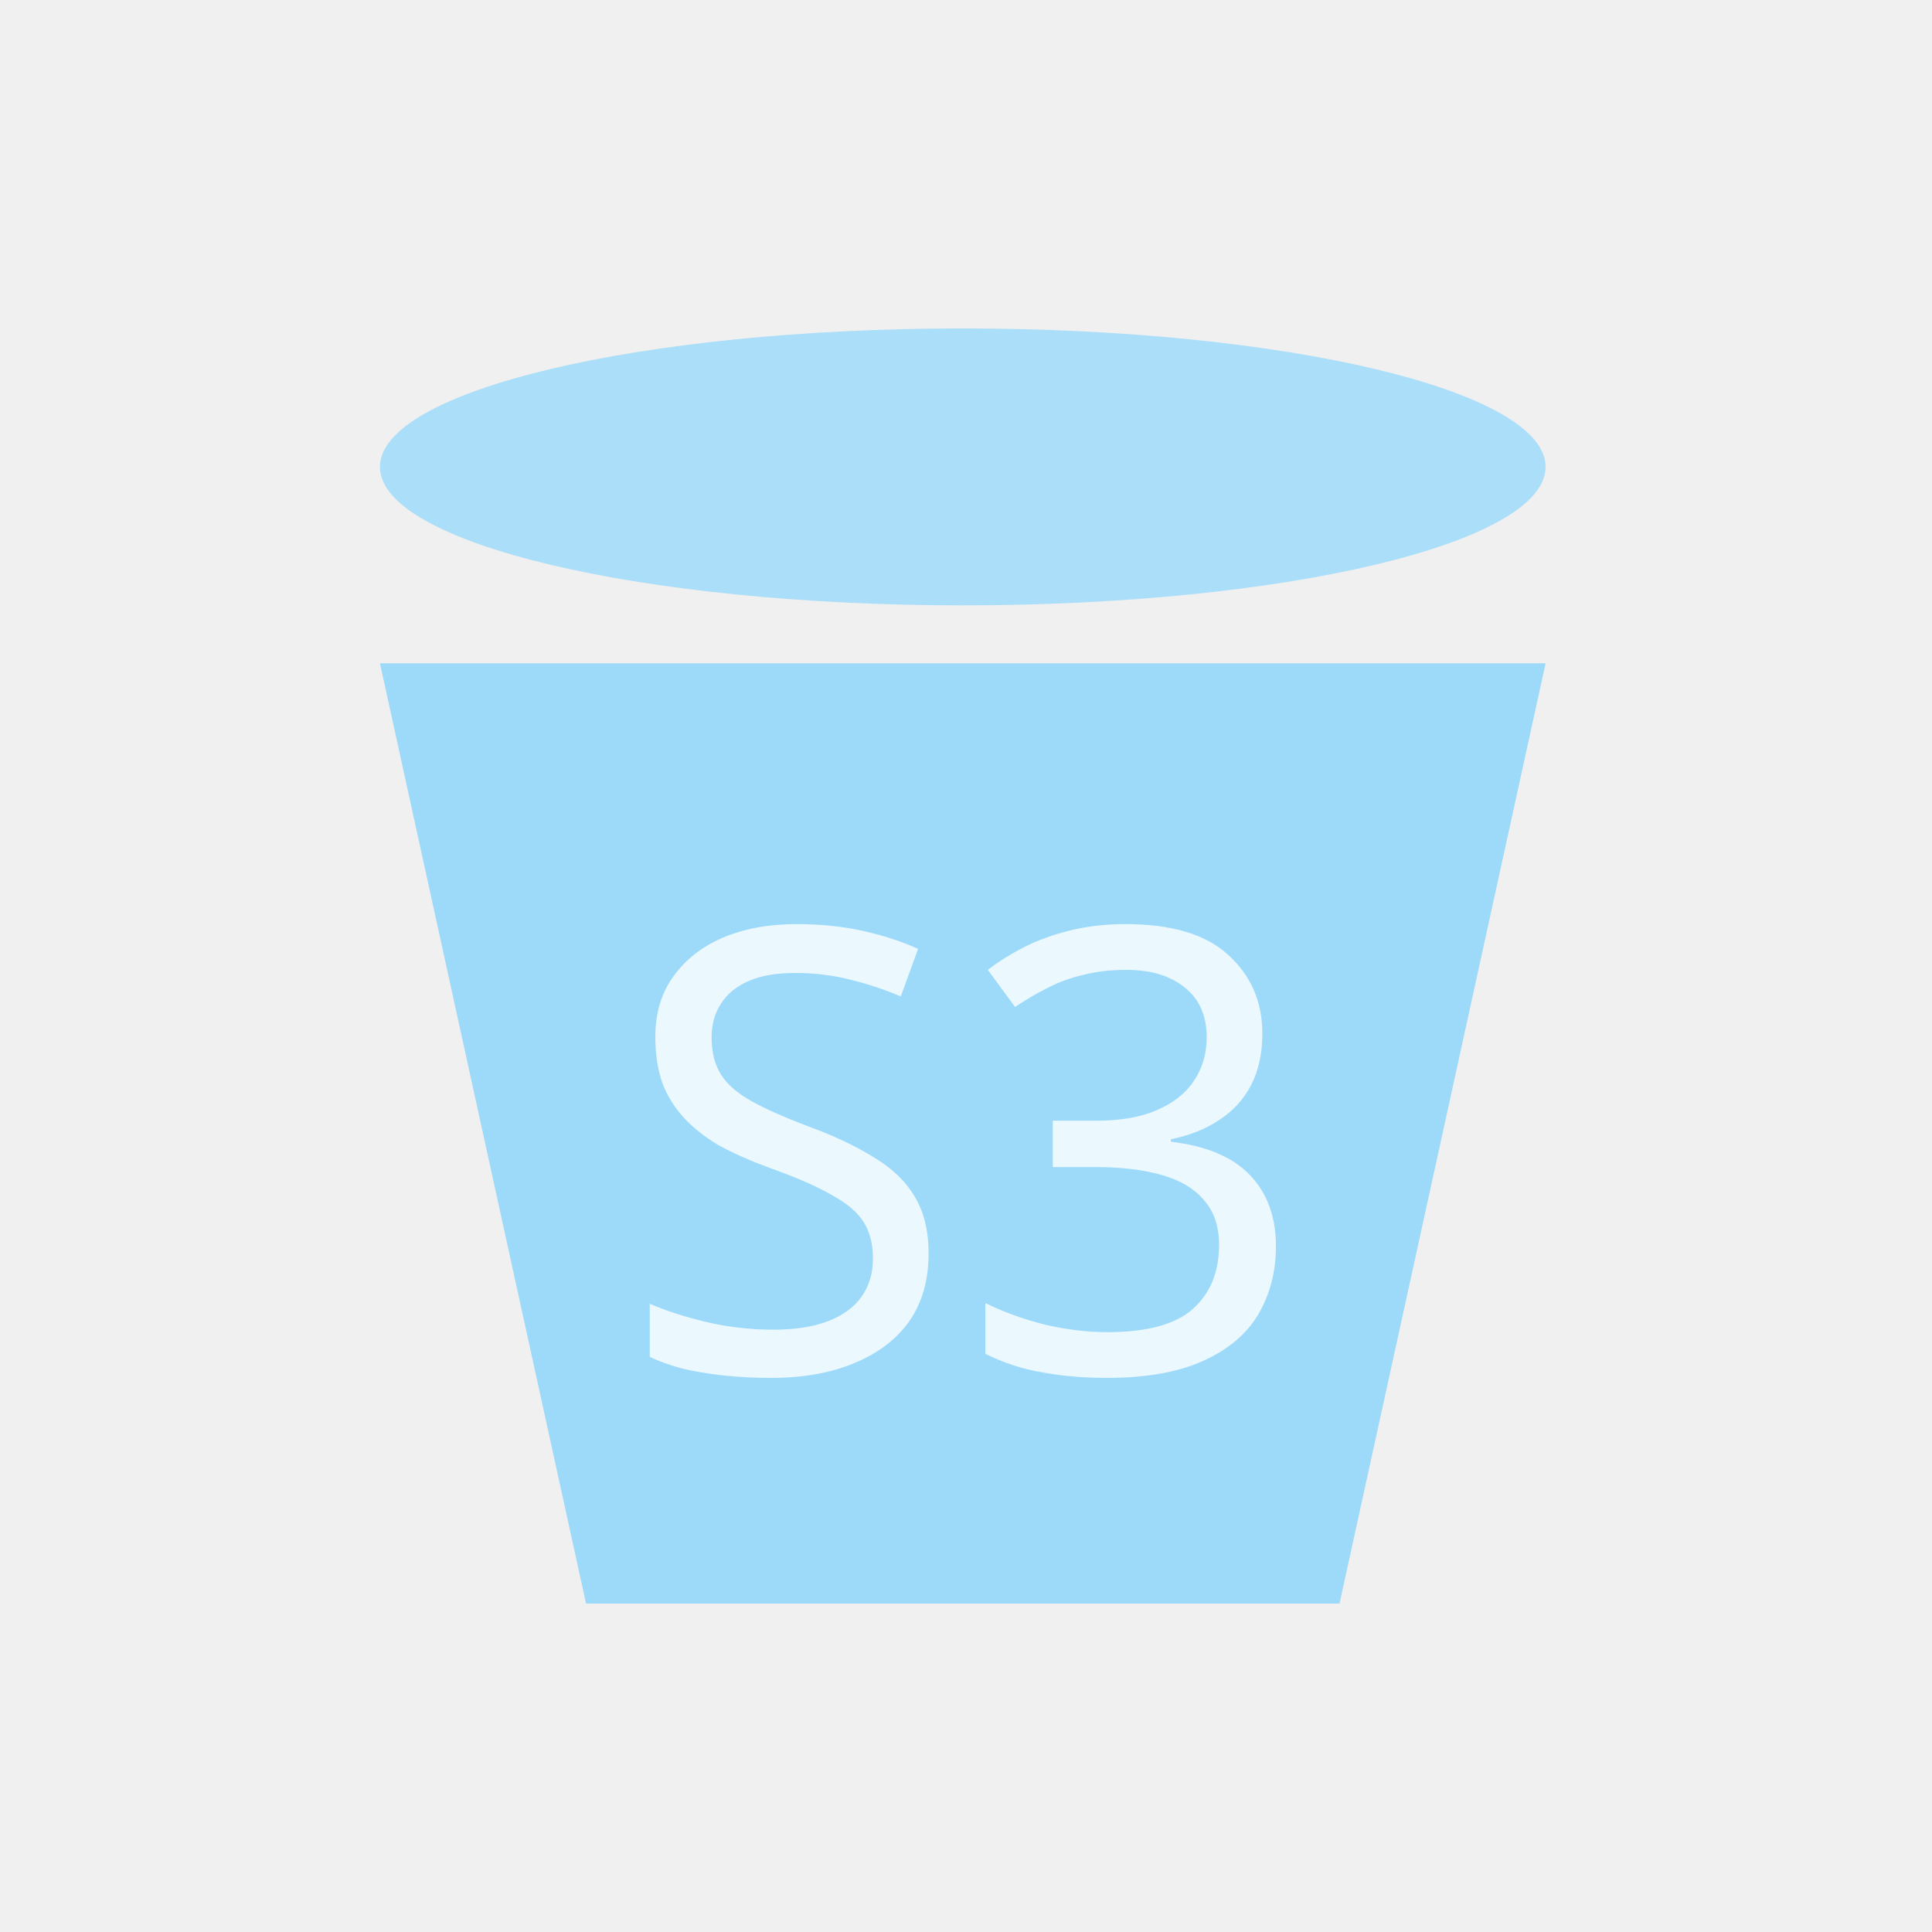
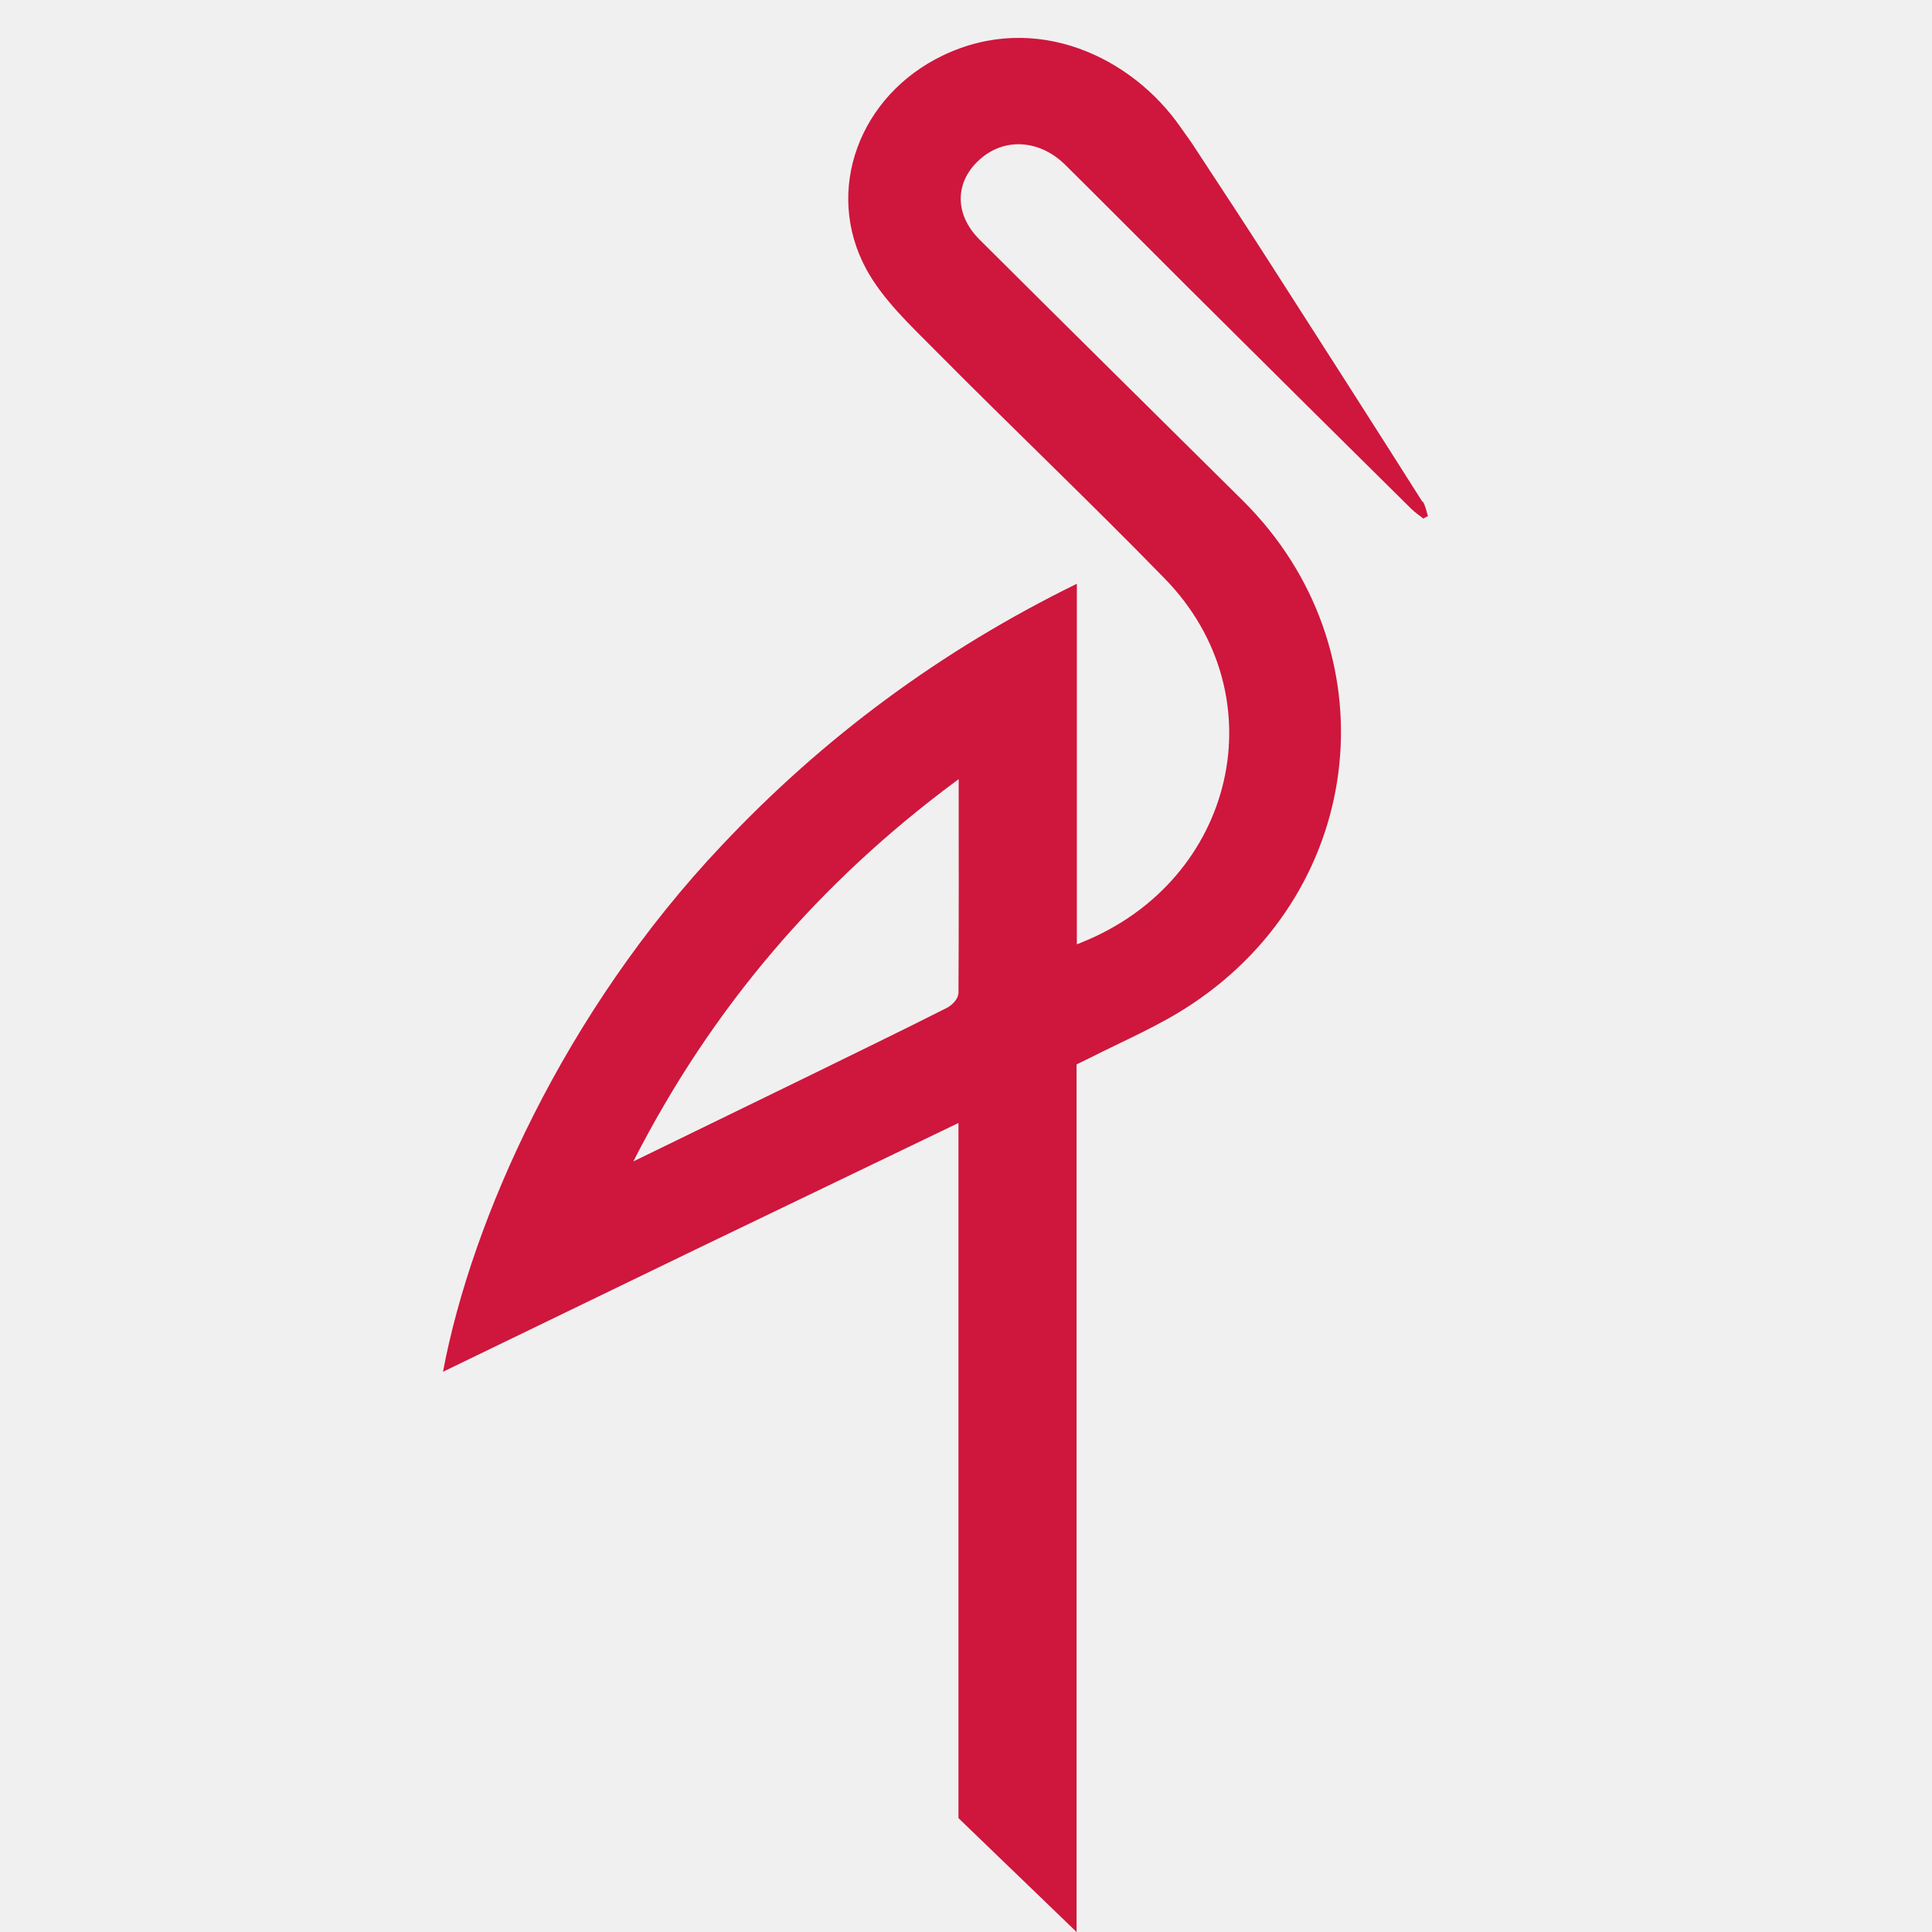
- <svg xmlns="http://www.w3.org/2000/svg" width="300" height="300" viewBox="0 0 300 300" fill="none">
-   <ellipse cx="149.5" cy="72.5" rx="90.5" ry="21.5" fill="#66CCFF" fill-opacity="0.5" />
-   <path d="M59 103H240L208 249H91L59 103Z" fill="#66CCFF" fill-opacity="0.6" />
-   <path d="M144.192 194.664C144.192 198.76 143.2 202.248 141.216 205.128C139.232 207.944 136.384 210.12 132.672 211.656C129.024 213.192 124.704 213.96 119.712 213.96C117.152 213.96 114.688 213.832 112.32 213.576C110.016 213.32 107.904 212.968 105.984 212.52C104.064 212.008 102.368 211.4 100.896 210.696V202.44C103.2 203.464 106.048 204.392 109.44 205.224C112.896 206.056 116.448 206.472 120.096 206.472C123.488 206.472 126.336 206.024 128.64 205.128C130.944 204.232 132.672 202.952 133.824 201.288C134.976 199.624 135.552 197.672 135.552 195.432C135.552 193.192 135.072 191.304 134.112 189.768C133.152 188.232 131.488 186.824 129.12 185.544C126.816 184.2 123.584 182.792 119.424 181.32C116.48 180.232 113.888 179.08 111.648 177.864C109.472 176.584 107.648 175.144 106.176 173.544C104.704 171.944 103.584 170.12 102.816 168.072C102.112 166.024 101.76 163.656 101.76 160.968C101.76 157.32 102.688 154.216 104.544 151.656C106.4 149.032 108.96 147.016 112.224 145.608C115.552 144.2 119.36 143.496 123.648 143.496C127.424 143.496 130.88 143.848 134.016 144.552C137.152 145.256 140 146.184 142.56 147.336L139.872 154.728C137.504 153.704 134.912 152.84 132.096 152.136C129.344 151.432 126.464 151.08 123.456 151.08C120.576 151.08 118.176 151.496 116.256 152.328C114.336 153.16 112.896 154.344 111.936 155.88C110.976 157.352 110.496 159.08 110.496 161.064C110.496 163.368 110.976 165.288 111.936 166.824C112.896 168.36 114.464 169.736 116.64 170.952C118.816 172.168 121.76 173.48 125.472 174.888C129.504 176.36 132.896 177.96 135.648 179.688C138.464 181.352 140.576 183.368 141.984 185.736C143.456 188.104 144.192 191.08 144.192 194.664ZM196.016 160.488C196.016 163.56 195.44 166.216 194.288 168.456C193.136 170.696 191.472 172.52 189.296 173.928C187.184 175.336 184.688 176.328 181.808 176.904V177.288C187.312 177.928 191.408 179.656 194.096 182.472C196.784 185.288 198.128 188.968 198.128 193.512C198.128 197.48 197.2 201.032 195.344 204.168C193.488 207.24 190.608 209.64 186.704 211.368C182.864 213.096 177.904 213.96 171.824 213.96C168.24 213.96 164.912 213.672 161.84 213.096C158.768 212.584 155.824 211.624 153.008 210.216V202.344C155.888 203.752 158.992 204.872 162.32 205.704C165.648 206.472 168.848 206.856 171.92 206.856C178.064 206.856 182.48 205.672 185.168 203.304C187.92 200.872 189.296 197.544 189.296 193.32C189.296 190.44 188.528 188.136 186.992 186.408C185.52 184.616 183.344 183.304 180.464 182.472C177.584 181.64 174.128 181.224 170.096 181.224H163.472V174.024H170.192C173.968 174.024 177.104 173.48 179.6 172.392C182.16 171.304 184.08 169.8 185.36 167.88C186.704 165.896 187.376 163.624 187.376 161.064C187.376 157.736 186.256 155.176 184.016 153.384C181.776 151.528 178.736 150.6 174.896 150.6C172.464 150.6 170.256 150.856 168.272 151.368C166.288 151.816 164.432 152.488 162.704 153.384C161.04 154.216 159.344 155.208 157.616 156.36L153.392 150.6C155.056 149.32 156.944 148.136 159.056 147.048C161.232 145.96 163.632 145.096 166.256 144.456C168.88 143.816 171.728 143.496 174.8 143.496C181.968 143.496 187.28 145.096 190.736 148.296C194.256 151.496 196.016 155.56 196.016 160.488Z" fill="white" fill-opacity="0.8" />
+ <svg xmlns="http://www.w3.org/2000/svg" width="51" height="51" viewBox="0 0 51 51" fill="none">
+   <g clip-path="url(#clip0_183_361)">
+     <path d="M37.549 13.247C36.223 11.155 34.89 9.07 33.55 6.984C32.859 5.903 32.148 4.827 31.444 3.752L31.167 3.363C29.885 1.511 27.351 0.286 24.892 1.463C22.691 2.515 21.742 5.025 22.867 7.104C23.295 7.893 24.006 8.562 24.659 9.219C26.672 11.251 28.747 13.223 30.746 15.273C33.752 18.356 32.626 23.238 28.558 24.875L28.426 24.929C28.426 23.363 28.426 21.744 28.426 20.172C28.426 18.601 28.426 17.053 28.426 15.41C24.817 17.179 21.723 19.479 19.057 22.312C14.901 26.704 12.448 32.201 11.694 36.211C13.976 35.105 16.221 34.018 18.472 32.93C20.723 31.843 22.962 30.773 25.301 29.644V47.994L28.419 51V28.096C28.419 28.096 28.489 28.066 28.728 27.947C29.646 27.48 30.614 27.074 31.463 26.506C36.116 23.411 36.738 17.131 32.821 13.229C30.501 10.928 28.174 8.634 25.86 6.327C25.188 5.658 25.2 4.803 25.86 4.212C26.502 3.632 27.42 3.68 28.099 4.331C28.419 4.642 30.595 6.823 31.369 7.594C33.324 9.542 35.286 11.484 37.248 13.426C37.348 13.522 37.461 13.605 37.575 13.689C37.612 13.665 37.656 13.641 37.694 13.623C37.65 13.492 37.631 13.348 37.556 13.235L37.549 13.247ZM25.294 26.238C25.294 26.363 25.137 26.53 25.012 26.596C23.773 27.224 22.522 27.827 21.27 28.442C19.786 29.166 18.302 29.889 16.718 30.659C18.78 26.614 21.604 23.309 25.25 20.609L25.307 20.567C25.307 22.407 25.313 24.397 25.301 26.238H25.294Z" fill="#CF163D" />
+   </g>
+   <defs>
+     <clipPath id="clip0_183_361">
+       <rect width="51" height="51" fill="white" />
+     </clipPath>
+   </defs>
</svg>
